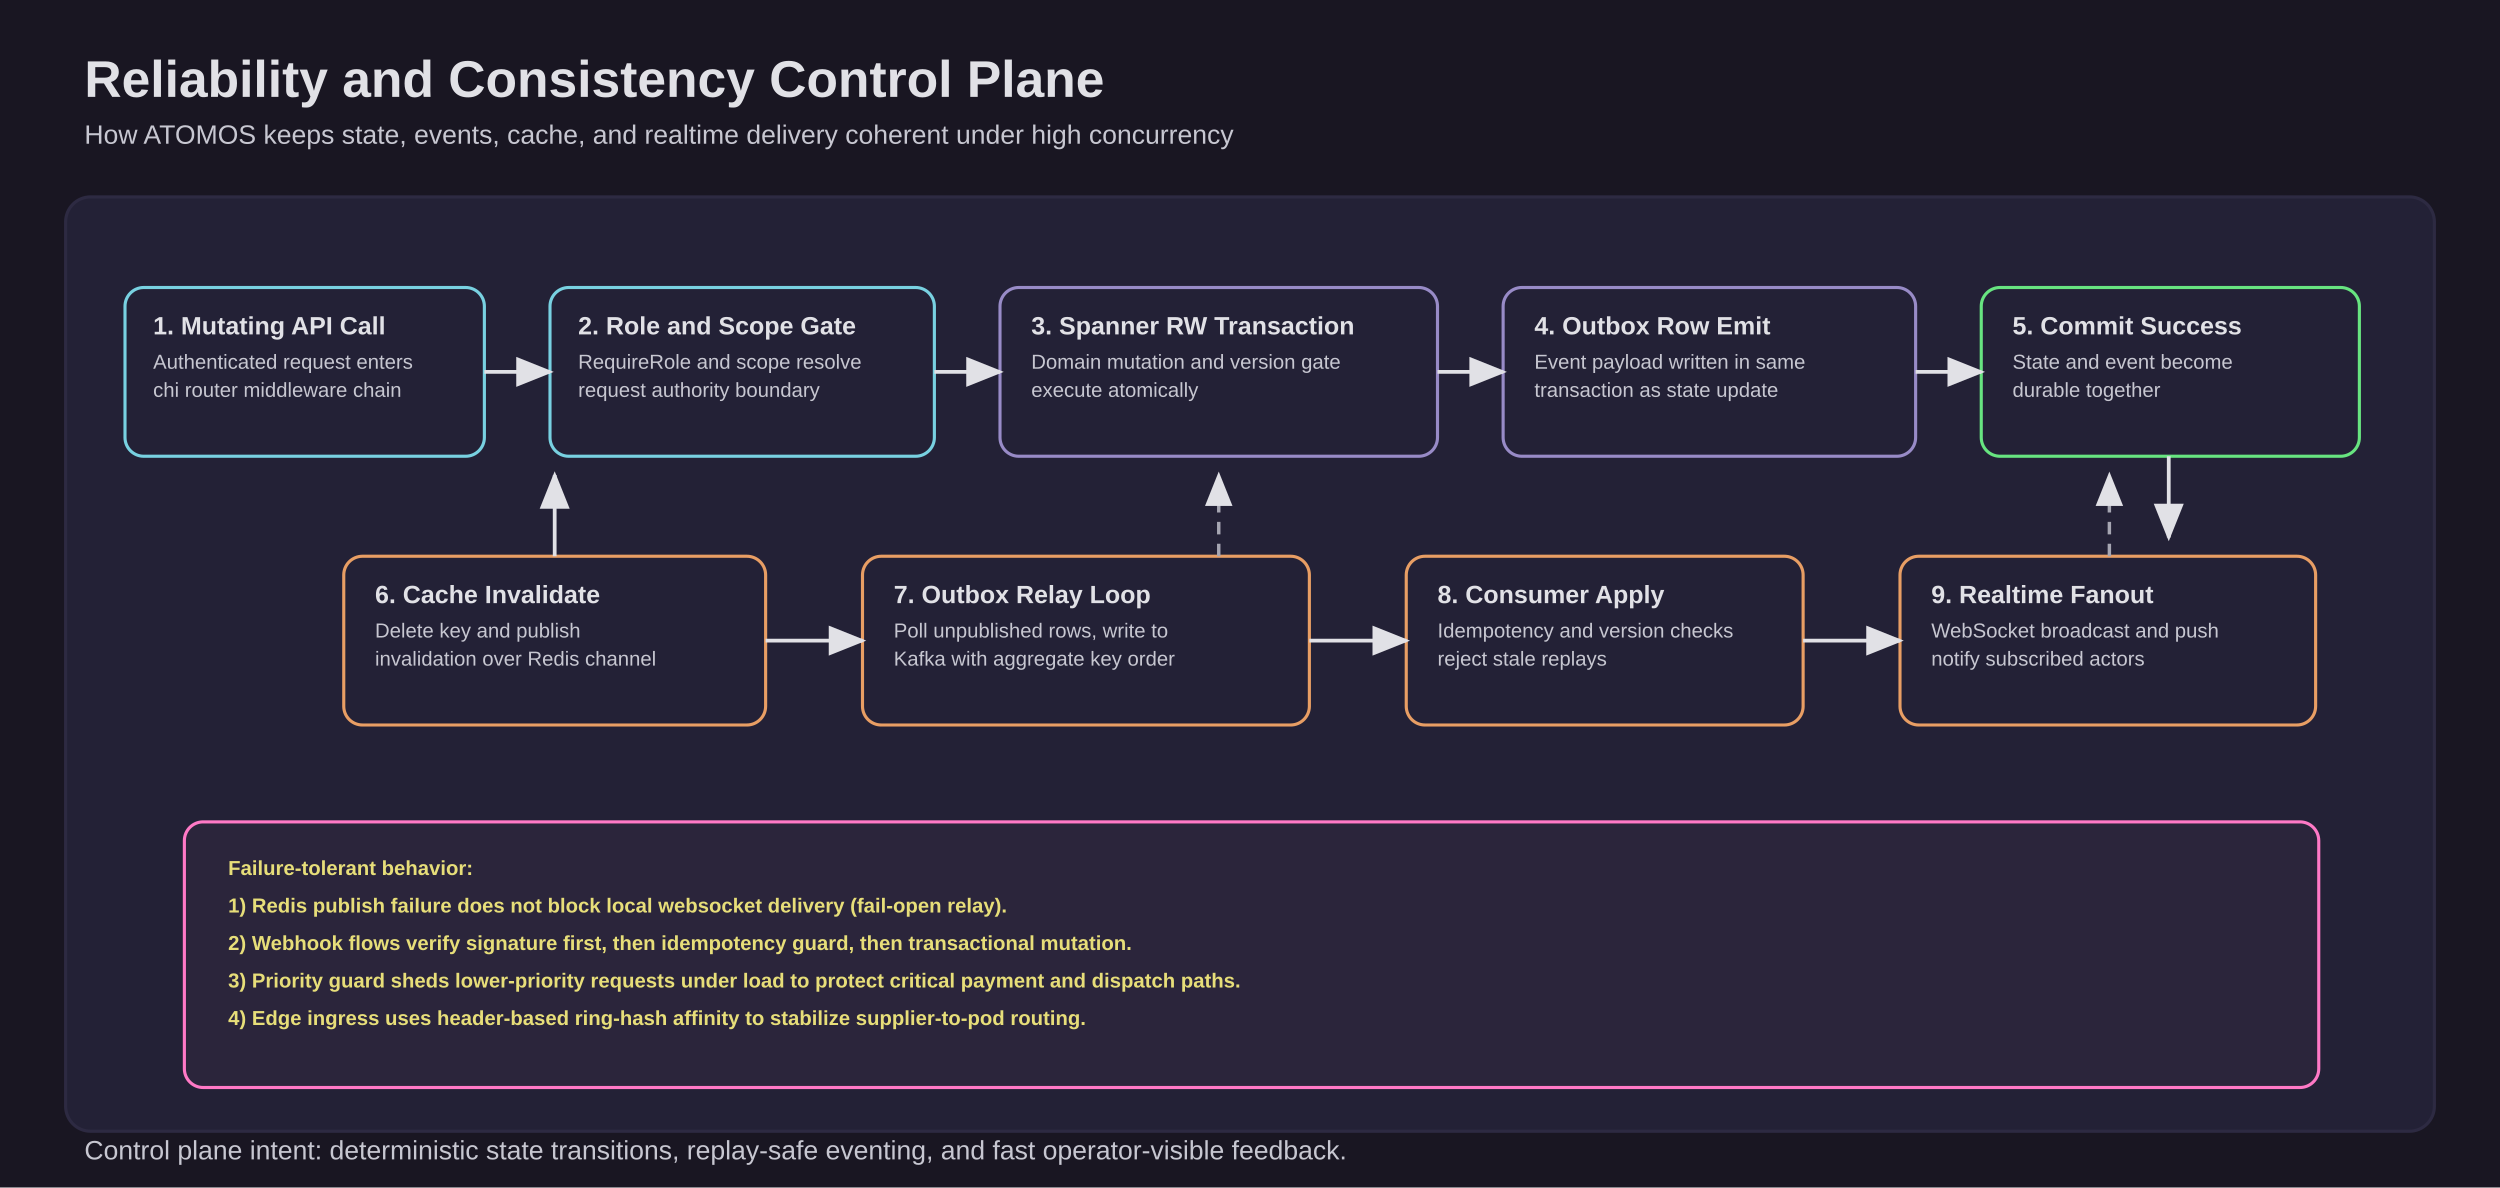
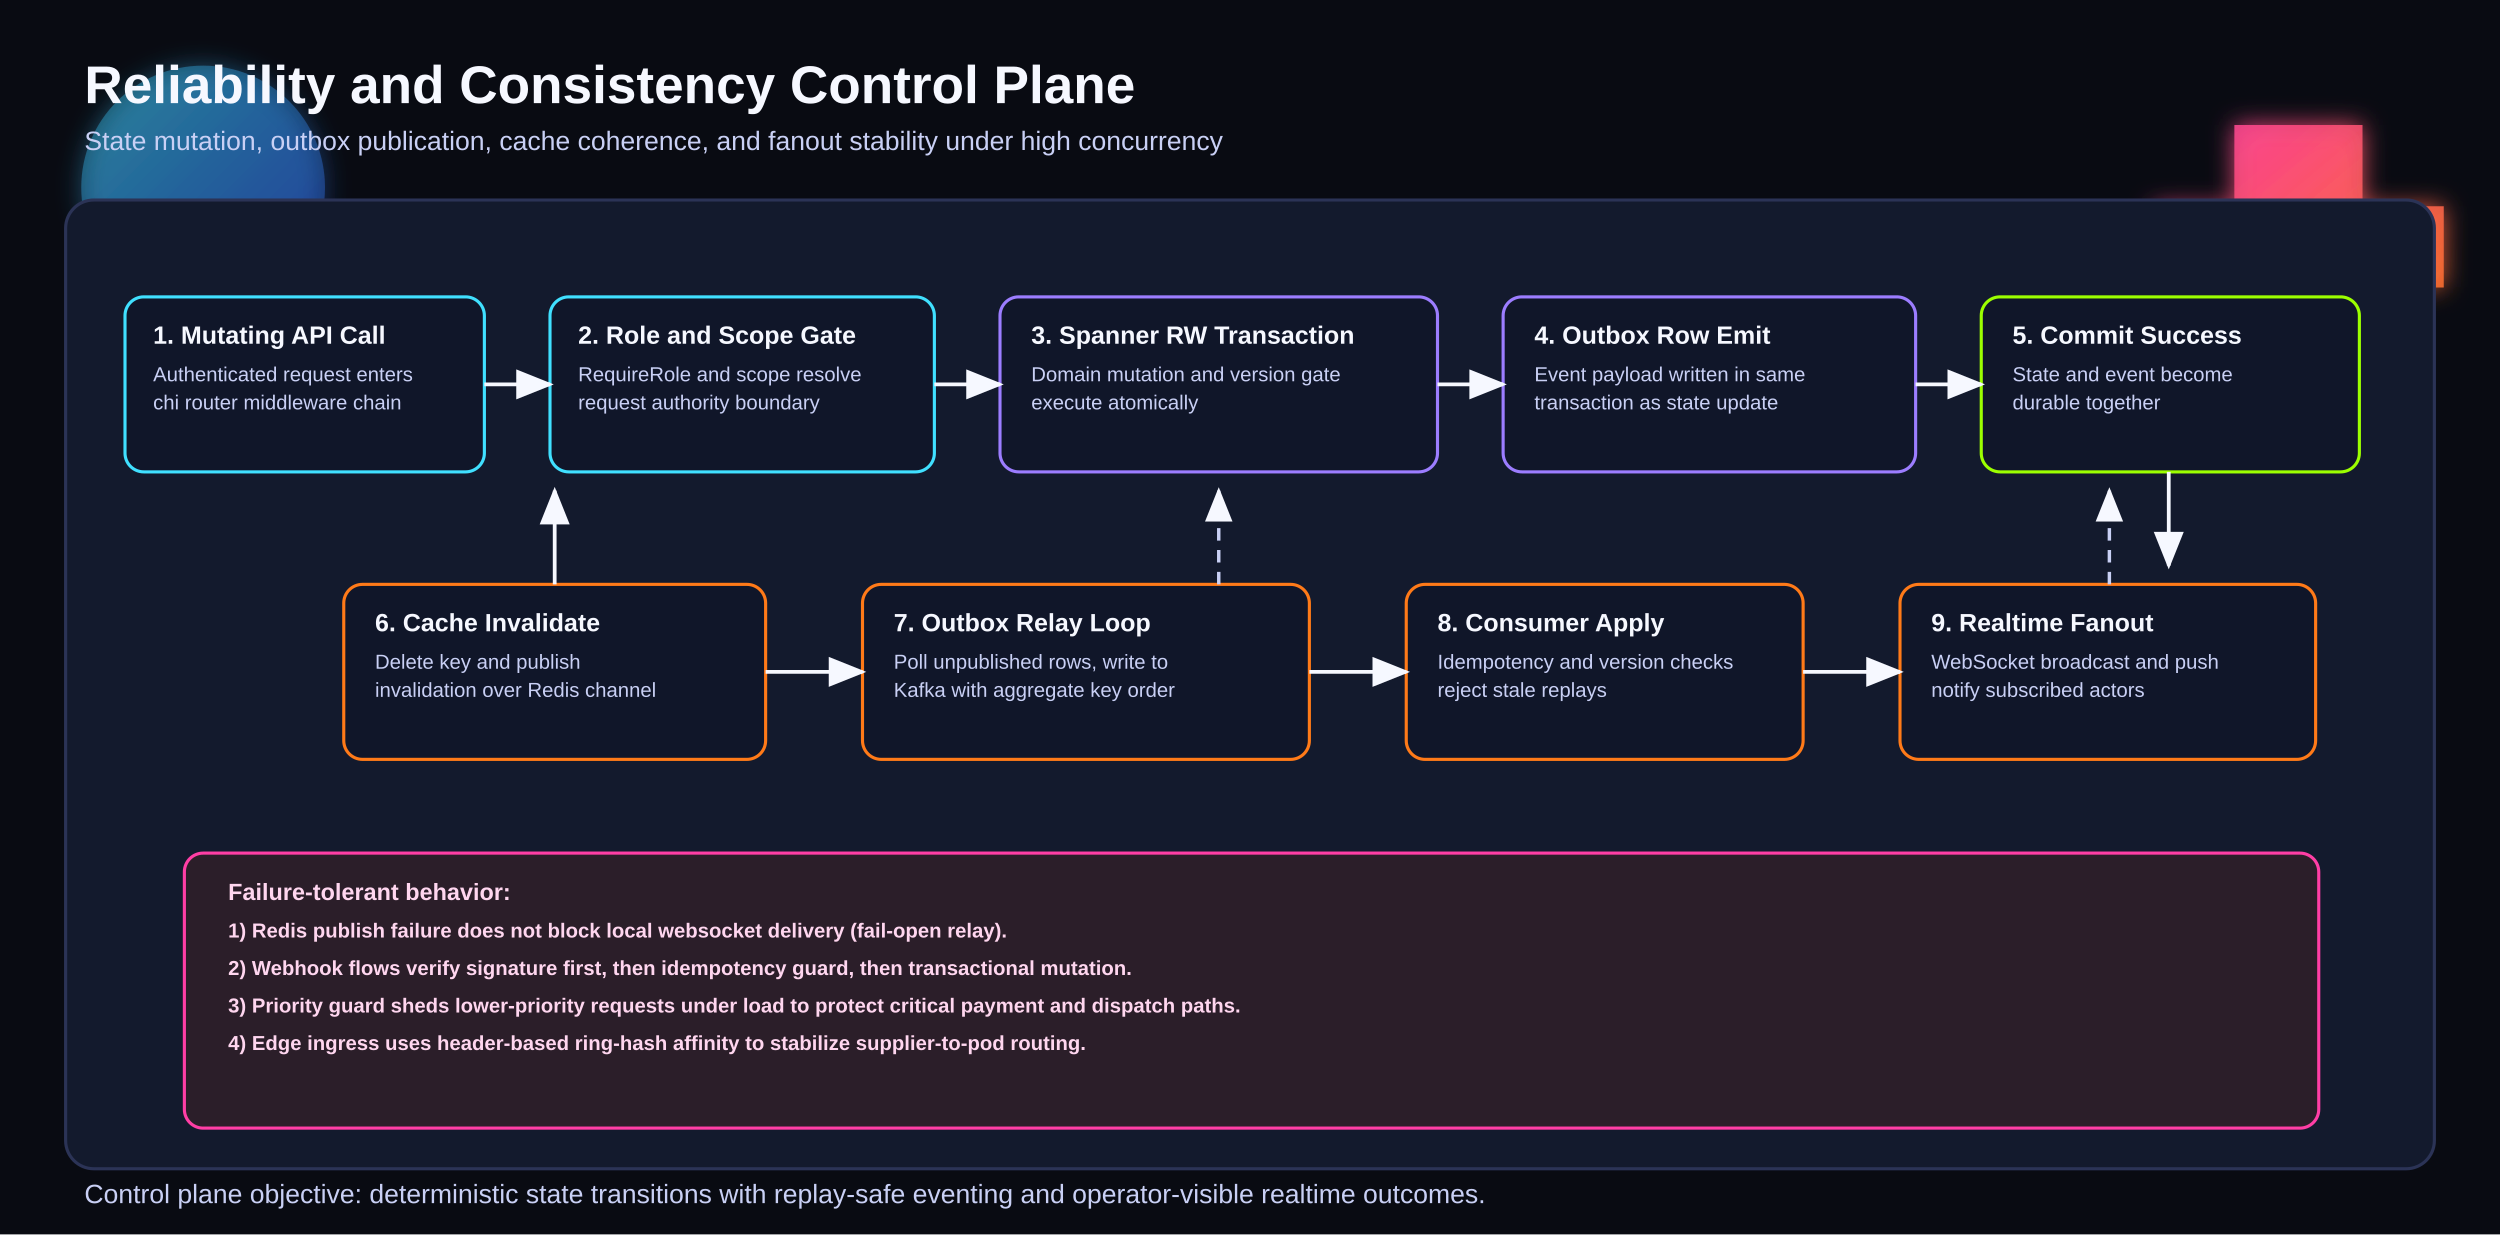
- <svg xmlns="http://www.w3.org/2000/svg" width="1600" height="760" viewBox="0 0 1600 760" role="img" aria-label="Reliability control plane">
+ <svg xmlns="http://www.w3.org/2000/svg" width="1600" height="790" viewBox="0 0 1600 790" role="img" aria-label="Reliability control plane in omni style">
  <defs>
+     <linearGradient id="rPink" x1="0" y1="0" x2="1" y2="1">
+       <stop offset="0%" stop-color="#ff3ea5" />
+       <stop offset="100%" stop-color="#ff7a18" />
+     </linearGradient>
+     <linearGradient id="rBlue" x1="0" y1="0" x2="1" y2="1">
+       <stop offset="0%" stop-color="#40e0ff" />
+       <stop offset="100%" stop-color="#2f5bff" />
+     </linearGradient>
+     <filter id="g" x="-30%" y="-30%" width="160%" height="160%">
+       <feGaussianBlur stdDeviation="8" result="b" />
+       <feMerge>
+         <feMergeNode in="b" />
+         <feMergeNode in="SourceGraphic" />
+       </feMerge>
+     </filter>
+     <marker id="ah" markerWidth="10" markerHeight="8" refX="9" refY="4" orient="auto" markerUnits="strokeWidth">
+       <path d="M0,0 L10,4 L0,8 Z" fill="#f6f8ff" />
+     </marker>
    <style>
-       .bg { fill: #191622; }
-       .panel { fill: #232136; stroke: #2d2a42; stroke-width: 2; }
-       .title { font: 700 33px Arial, sans-serif; fill: #e1e1e6; }
-       .subtitle { font: 500 17px Arial, sans-serif; fill: #c7c7d1; }
-       .nodeA { fill: #232136; stroke: #78d1e1; stroke-width: 2; }
-       .nodeB { fill: #232136; stroke: #988bc7; stroke-width: 2; }
-       .nodeC { fill: #232136; stroke: #67e480; stroke-width: 2; }
-       .nodeD { fill: #232136; stroke: #e89e64; stroke-width: 2; }
-       .h { font: 700 16px Arial, sans-serif; fill: #e1e1e6; }
-       .t { font: 500 13px Arial, sans-serif; fill: #c7c7d1; }
-       .arrow { stroke: #e1e1e6; stroke-width: 2.4; fill: none; marker-end: url(#ah); }
-       .arrowDashed { stroke: #a6a6b2; stroke-width: 2.2; stroke-dasharray: 8 6; fill: none; marker-end: url(#ah); }
-       .callout { fill: #2b253b; stroke: #ff79c6; stroke-width: 2; }
-       .calloutText { font: 600 13px Arial, sans-serif; fill: #e7de79; }
+       .bg { fill: #090b12; }
+       .panel { fill: #131a2d; stroke: #2b3356; stroke-width: 2; }
+       .title { font: 700 34px Arial, sans-serif; fill: #f6f8ff; }
+       .subtitle { font: 500 17px Arial, sans-serif; fill: #c9d0f5; }
+       .nodeA { fill: #101629; stroke: #40e0ff; stroke-width: 2; }
+       .nodeB { fill: #101629; stroke: #9c7dff; stroke-width: 2; }
+       .nodeC { fill: #101629; stroke: #9cff00; stroke-width: 2; }
+       .nodeD { fill: #101629; stroke: #ff7a18; stroke-width: 2; }
+       .h { font: 700 16px Arial, sans-serif; fill: #f6f8ff; }
+       .t { font: 500 13px Arial, sans-serif; fill: #c9d0f5; }
+       .arrow { stroke: #f6f8ff; stroke-width: 2.4; fill: none; marker-end: url(#ah); }
+       .arrowDashed { stroke: #c9d0f5; stroke-width: 2.2; stroke-dasharray: 8 6; fill: none; marker-end: url(#ah); }
+       .callout { fill: #2b1e29; stroke: #ff3ea5; stroke-width: 2; }
+       .calloutText { font: 600 13px Arial, sans-serif; fill: #ffd6ef; }
+       .calloutTitle { font: 700 15px Arial, sans-serif; fill: #ffd6ef; }
    </style>
-     <marker id="ah" markerWidth="10" markerHeight="8" refX="9" refY="4" orient="auto" markerUnits="strokeWidth">
-       <path d="M0,0 L10,4 L0,8 Z" fill="#e1e1e6" />
-     </marker>
  </defs>
-   <rect class="bg" x="0" y="0" width="1600" height="760" />
-   <text class="title" x="54" y="62">Reliability and Consistency Control Plane</text>
-   <text class="subtitle" x="54" y="92">How ATOMOS keeps state, events, cache, and realtime delivery coherent under high concurrency</text>
-   <rect class="panel" x="42" y="126" width="1516" height="598" rx="16" />
-   <rect class="nodeA" x="80" y="184" width="230" height="108" rx="12" />
-   <text class="h" x="98" y="214">1. Mutating API Call</text>
-   <text class="t" x="98" y="236">Authenticated request enters</text>
-   <text class="t" x="98" y="254">chi router middleware chain</text>
-   <rect class="nodeA" x="352" y="184" width="246" height="108" rx="12" />
-   <text class="h" x="370" y="214">2. Role and Scope Gate</text>
-   <text class="t" x="370" y="236">RequireRole and scope resolve</text>
-   <text class="t" x="370" y="254">request authority boundary</text>
-   <rect class="nodeB" x="640" y="184" width="280" height="108" rx="12" />
-   <text class="h" x="660" y="214">3. Spanner RW Transaction</text>
-   <text class="t" x="660" y="236">Domain mutation and version gate</text>
-   <text class="t" x="660" y="254">execute atomically</text>
-   <rect class="nodeB" x="962" y="184" width="264" height="108" rx="12" />
-   <text class="h" x="982" y="214">4. Outbox Row Emit</text>
-   <text class="t" x="982" y="236">Event payload written in same</text>
-   <text class="t" x="982" y="254">transaction as state update</text>
-   <rect class="nodeC" x="1268" y="184" width="242" height="108" rx="12" />
-   <text class="h" x="1288" y="214">5. Commit Success</text>
-   <text class="t" x="1288" y="236">State and event become</text>
-   <text class="t" x="1288" y="254">durable together</text>
-   <rect class="nodeD" x="220" y="356" width="270" height="108" rx="12" />
-   <text class="h" x="240" y="386">6. Cache Invalidate</text>
-   <text class="t" x="240" y="408">Delete key and publish</text>
-   <text class="t" x="240" y="426">invalidation over Redis channel</text>
-   <rect class="nodeD" x="552" y="356" width="286" height="108" rx="12" />
-   <text class="h" x="572" y="386">7. Outbox Relay Loop</text>
-   <text class="t" x="572" y="408">Poll unpublished rows, write to</text>
-   <text class="t" x="572" y="426">Kafka with aggregate key order</text>
-   <rect class="nodeD" x="900" y="356" width="254" height="108" rx="12" />
-   <text class="h" x="920" y="386">8. Consumer Apply</text>
-   <text class="t" x="920" y="408">Idempotency and version checks</text>
-   <text class="t" x="920" y="426">reject stale replays</text>
-   <rect class="nodeD" x="1216" y="356" width="266" height="108" rx="12" />
-   <text class="h" x="1236" y="386">9. Realtime Fanout</text>
-   <text class="t" x="1236" y="408">WebSocket broadcast and push</text>
-   <text class="t" x="1236" y="426">notify subscribed actors</text>
-   <rect class="callout" x="118" y="526" width="1366" height="170" rx="12" />
-   <text class="calloutText" x="146" y="560">Failure-tolerant behavior:</text>
-   <text class="calloutText" x="146" y="584">1) Redis publish failure does not block local websocket delivery (fail-open relay).</text>
-   <text class="calloutText" x="146" y="608">2) Webhook flows verify signature first, then idempotency guard, then transactional mutation.</text>
-   <text class="calloutText" x="146" y="632">3) Priority guard sheds lower-priority requests under load to protect critical payment and dispatch paths.</text>
-   <text class="calloutText" x="146" y="656">4) Edge ingress uses header-based ring-hash affinity to stabilize supplier-to-pod routing.</text>
-   <path class="arrow" d="M310 238 L352 238" />
-   <path class="arrow" d="M598 238 L640 238" />
-   <path class="arrow" d="M920 238 L962 238" />
-   <path class="arrow" d="M1226 238 L1268 238" />
-   <path class="arrow" d="M1388 292 L1388 344" />
-   <path class="arrow" d="M355 356 L355 304" />
-   <path class="arrow" d="M490 410 L552 410" />
-   <path class="arrow" d="M838 410 L900 410" />
-   <path class="arrow" d="M1154 410 L1216 410" />
-   <path class="arrowDashed" d="M1350 356 L1350 304" />
-   <path class="arrowDashed" d="M780 356 L780 304" />
-   <text class="subtitle" x="54" y="742">Control plane intent: deterministic state transitions, replay-safe eventing, and fast operator-visible feedback.</text>
+   <rect class="bg" x="0" y="0" width="1600" height="790" />
+   <g filter="url(#g)">
+     <circle cx="130" cy="120" r="78" fill="url(#rBlue)" opacity="0.35" />
+     <path d="M1430,80 l82,0 0,52 52,0 0,52 -52,0 0,52 -82,0 0,-52 -52,0 0,-52 52,0 z" fill="url(#rPink)" opacity="0.86" />
+   </g>
+   <text class="title" x="54" y="66">Reliability and Consistency Control Plane</text>
+   <text class="subtitle" x="54" y="96">State mutation, outbox publication, cache coherence, and fanout stability under high concurrency</text>
+   <rect class="panel" x="42" y="128" width="1516" height="620" rx="18" />
+   <rect class="nodeA" x="80" y="190" width="230" height="112" rx="12" />
+   <text class="h" x="98" y="220">1. Mutating API Call</text>
+   <text class="t" x="98" y="244">Authenticated request enters</text>
+   <text class="t" x="98" y="262">chi router middleware chain</text>
+   <rect class="nodeA" x="352" y="190" width="246" height="112" rx="12" />
+   <text class="h" x="370" y="220">2. Role and Scope Gate</text>
+   <text class="t" x="370" y="244">RequireRole and scope resolve</text>
+   <text class="t" x="370" y="262">request authority boundary</text>
+   <rect class="nodeB" x="640" y="190" width="280" height="112" rx="12" />
+   <text class="h" x="660" y="220">3. Spanner RW Transaction</text>
+   <text class="t" x="660" y="244">Domain mutation and version gate</text>
+   <text class="t" x="660" y="262">execute atomically</text>
+   <rect class="nodeB" x="962" y="190" width="264" height="112" rx="12" />
+   <text class="h" x="982" y="220">4. Outbox Row Emit</text>
+   <text class="t" x="982" y="244">Event payload written in same</text>
+   <text class="t" x="982" y="262">transaction as state update</text>
+   <rect class="nodeC" x="1268" y="190" width="242" height="112" rx="12" />
+   <text class="h" x="1288" y="220">5. Commit Success</text>
+   <text class="t" x="1288" y="244">State and event become</text>
+   <text class="t" x="1288" y="262">durable together</text>
+   <rect class="nodeD" x="220" y="374" width="270" height="112" rx="12" />
+   <text class="h" x="240" y="404">6. Cache Invalidate</text>
+   <text class="t" x="240" y="428">Delete key and publish</text>
+   <text class="t" x="240" y="446">invalidation over Redis channel</text>
+   <rect class="nodeD" x="552" y="374" width="286" height="112" rx="12" />
+   <text class="h" x="572" y="404">7. Outbox Relay Loop</text>
+   <text class="t" x="572" y="428">Poll unpublished rows, write to</text>
+   <text class="t" x="572" y="446">Kafka with aggregate key order</text>
+   <rect class="nodeD" x="900" y="374" width="254" height="112" rx="12" />
+   <text class="h" x="920" y="404">8. Consumer Apply</text>
+   <text class="t" x="920" y="428">Idempotency and version checks</text>
+   <text class="t" x="920" y="446">reject stale replays</text>
+   <rect class="nodeD" x="1216" y="374" width="266" height="112" rx="12" />
+   <text class="h" x="1236" y="404">9. Realtime Fanout</text>
+   <text class="t" x="1236" y="428">WebSocket broadcast and push</text>
+   <text class="t" x="1236" y="446">notify subscribed actors</text>
+   <rect class="callout" x="118" y="546" width="1366" height="176" rx="12" />
+   <text class="calloutTitle" x="146" y="576">Failure-tolerant behavior:</text>
+   <text class="calloutText" x="146" y="600">1) Redis publish failure does not block local websocket delivery (fail-open relay).</text>
+   <text class="calloutText" x="146" y="624">2) Webhook flows verify signature first, then idempotency guard, then transactional mutation.</text>
+   <text class="calloutText" x="146" y="648">3) Priority guard sheds lower-priority requests under load to protect critical payment and dispatch paths.</text>
+   <text class="calloutText" x="146" y="672">4) Edge ingress uses header-based ring-hash affinity to stabilize supplier-to-pod routing.</text>
+   <path class="arrow" d="M310 246 L352 246" />
+   <path class="arrow" d="M598 246 L640 246" />
+   <path class="arrow" d="M920 246 L962 246" />
+   <path class="arrow" d="M1226 246 L1268 246" />
+   <path class="arrow" d="M1388 302 L1388 362" />
+   <path class="arrow" d="M355 374 L355 314" />
+   <path class="arrow" d="M490 430 L552 430" />
+   <path class="arrow" d="M838 430 L900 430" />
+   <path class="arrow" d="M1154 430 L1216 430" />
+   <path class="arrowDashed" d="M1350 374 L1350 314" />
+   <path class="arrowDashed" d="M780 374 L780 314" />
+   <text class="subtitle" x="54" y="770">Control plane objective: deterministic state transitions with replay-safe eventing and operator-visible realtime outcomes.</text>
</svg>
